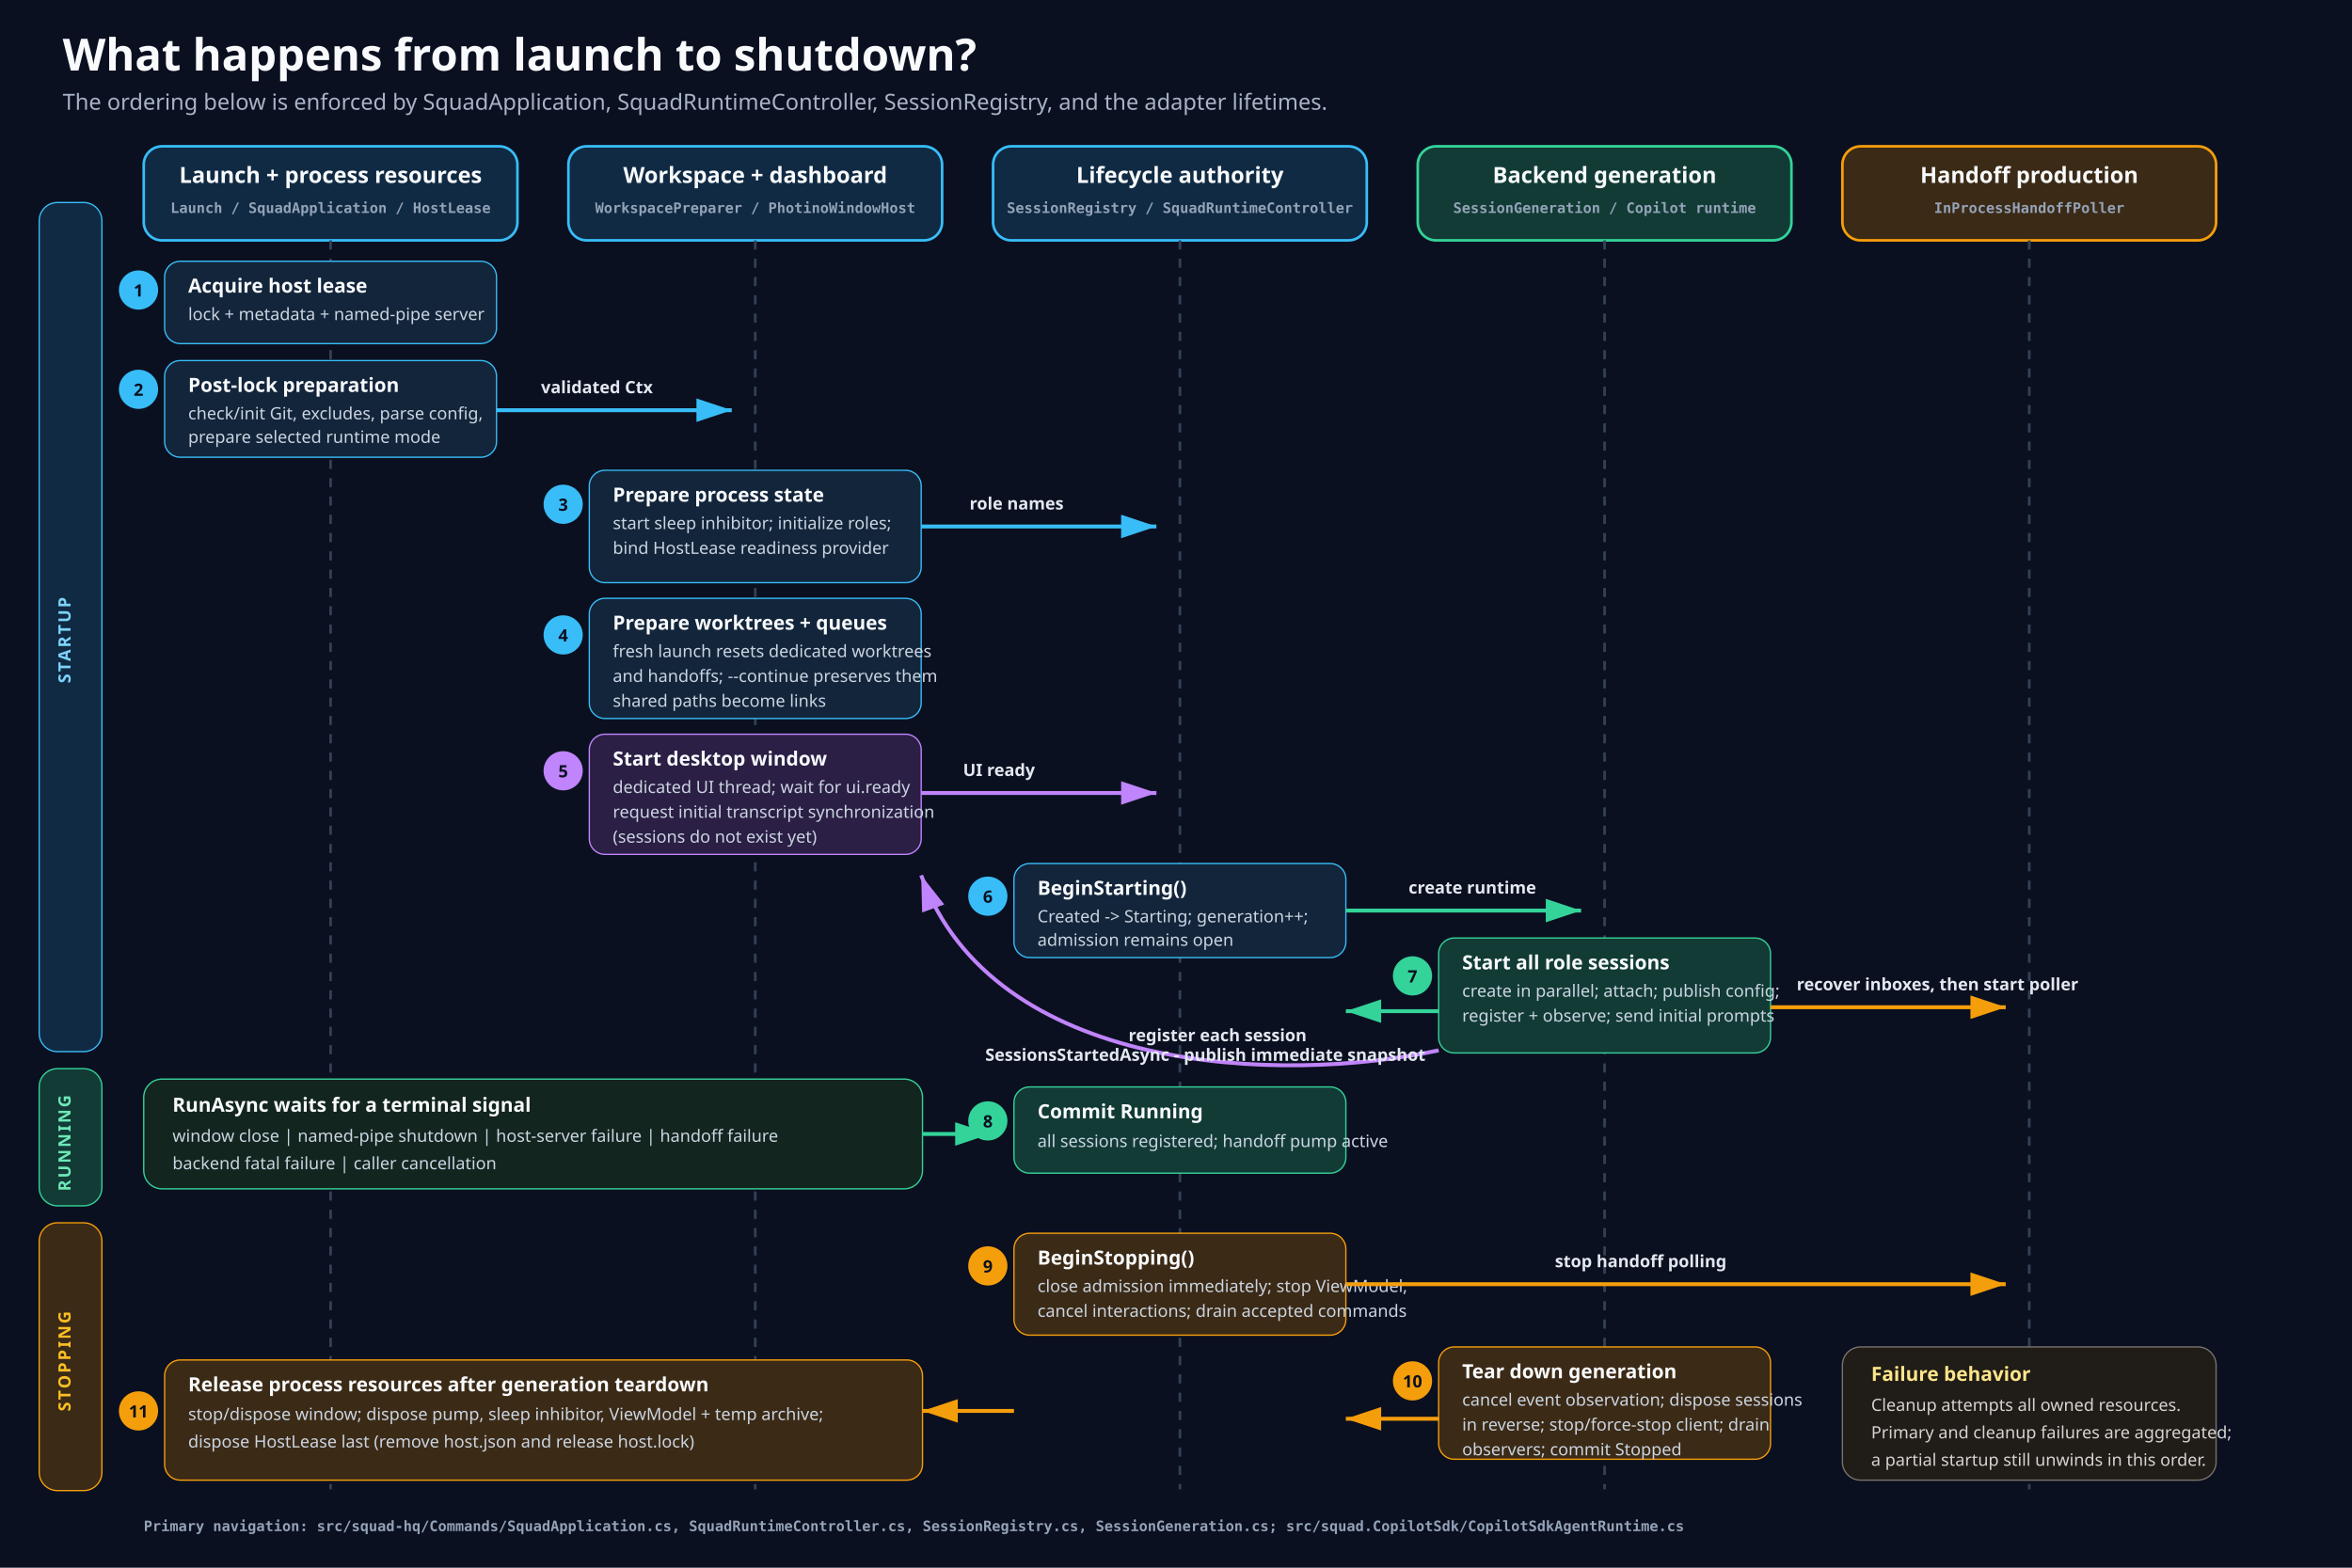
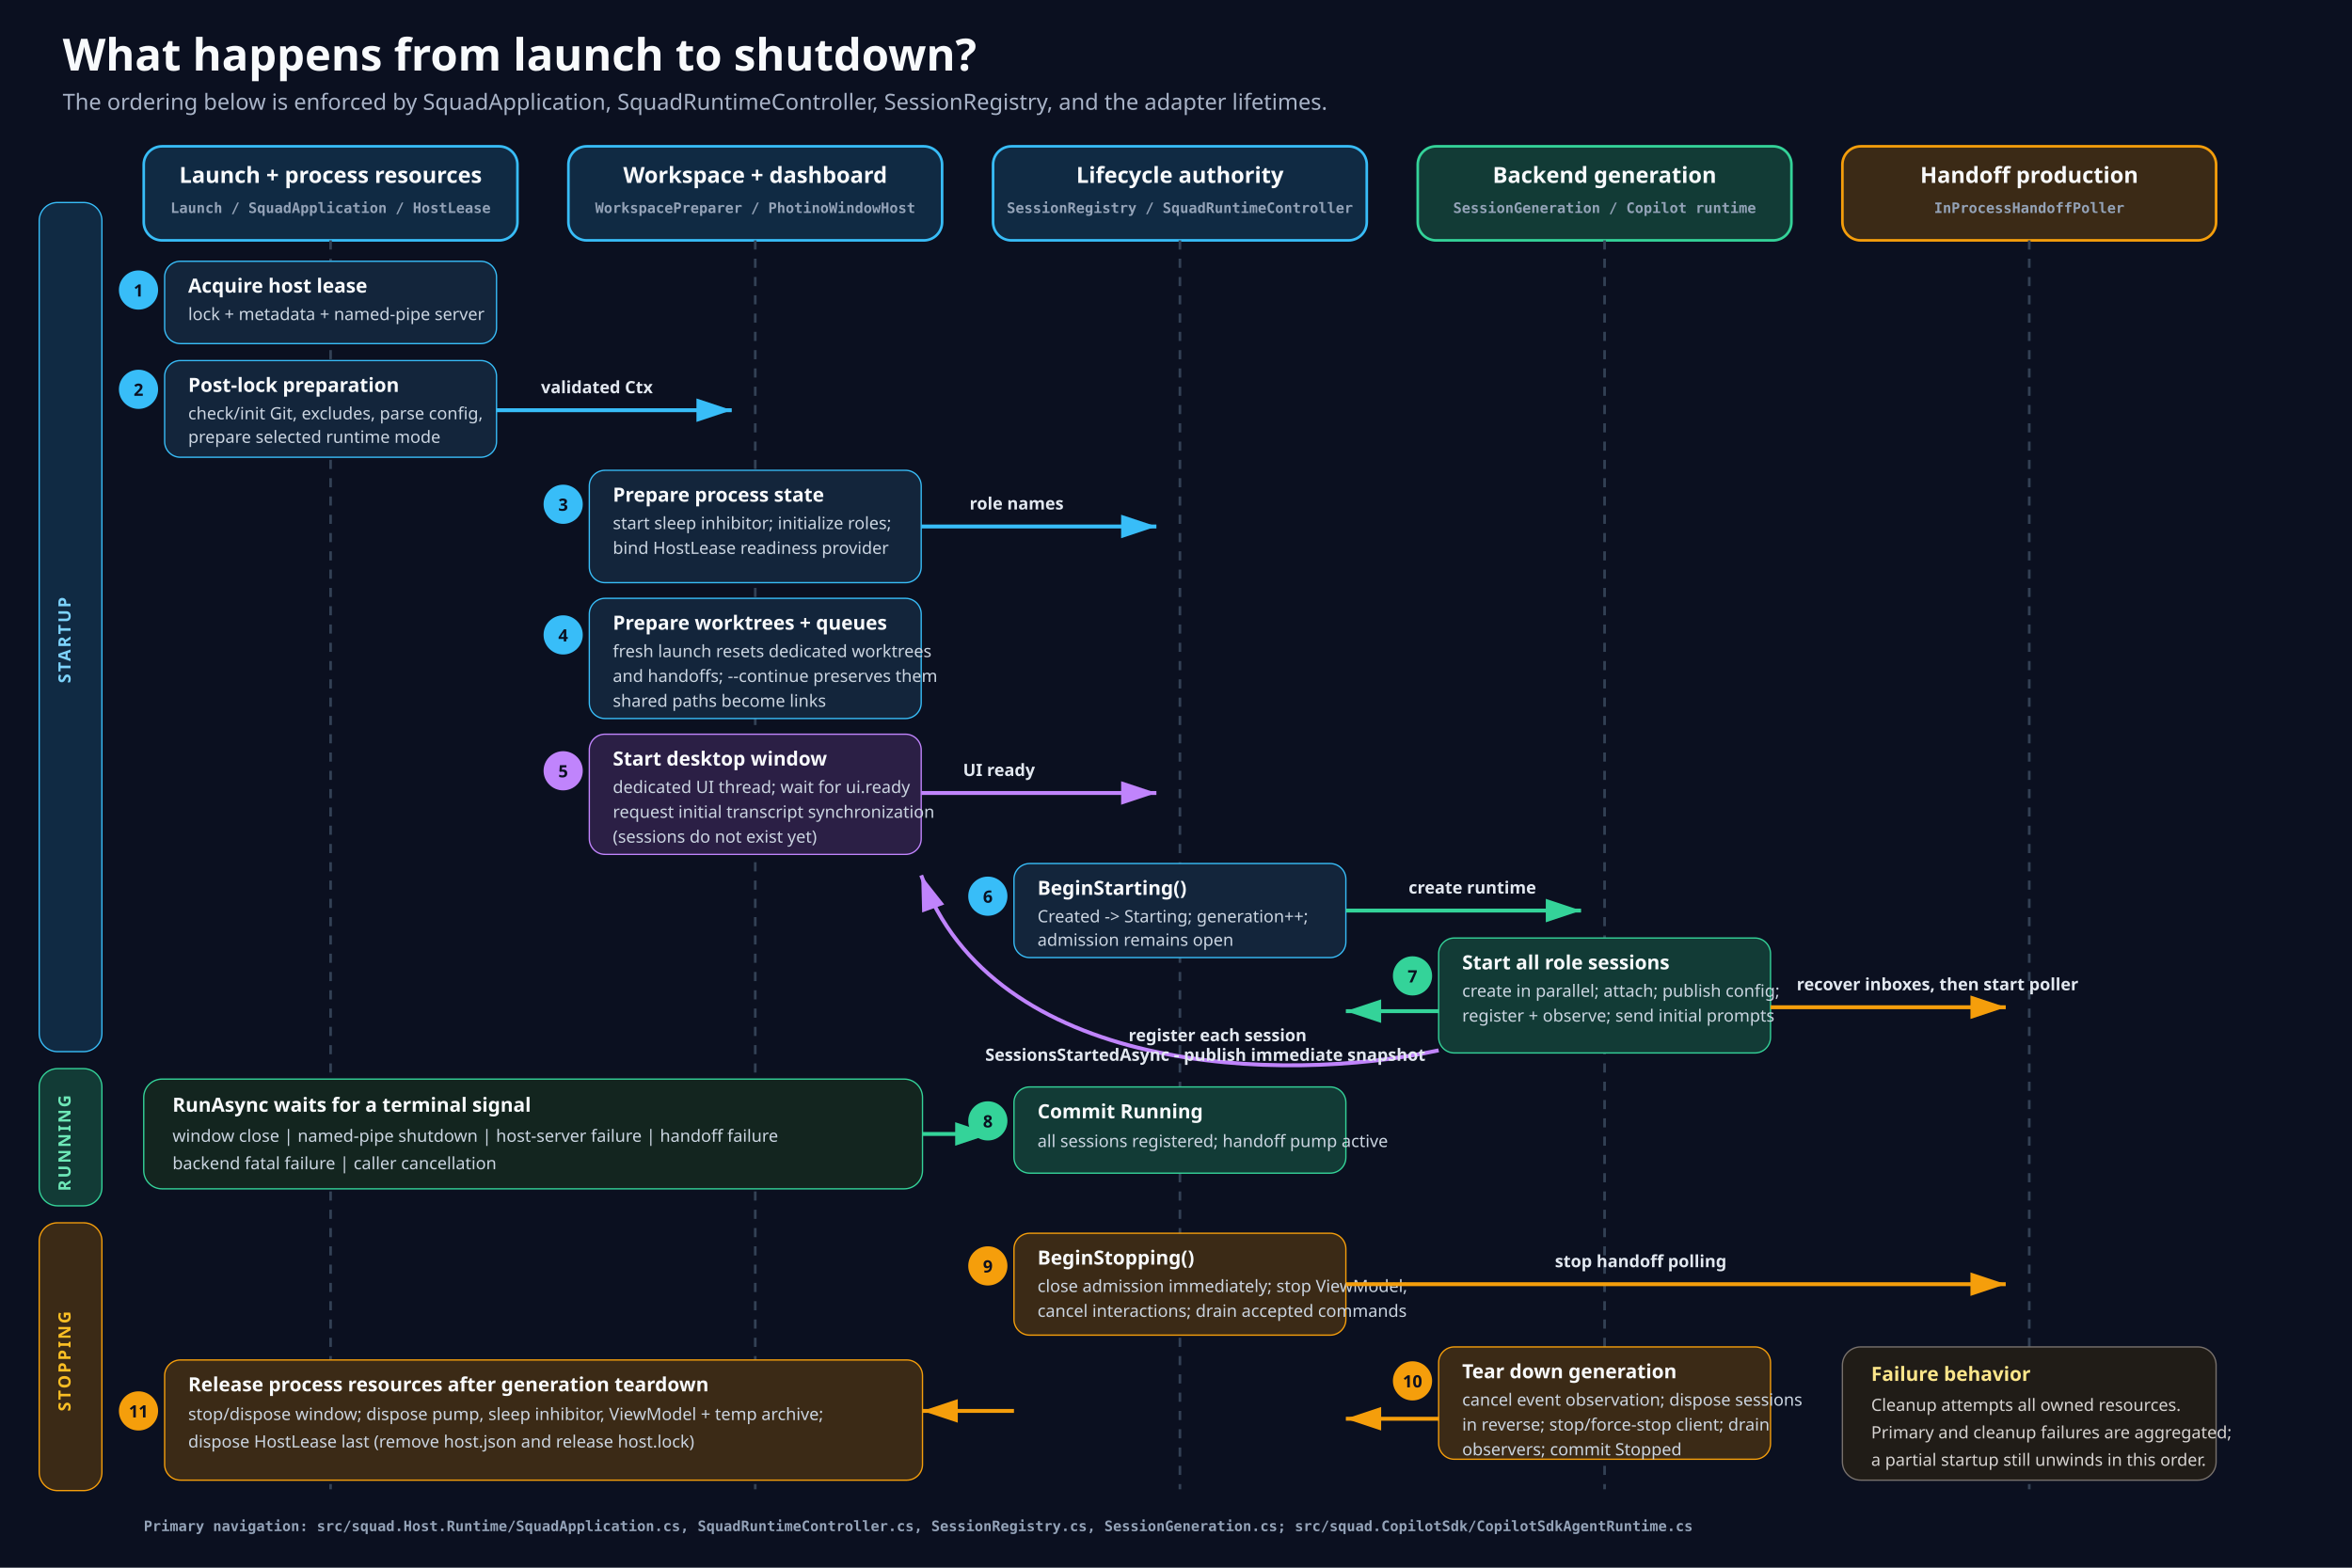
<svg xmlns="http://www.w3.org/2000/svg" width="1800" height="1200" viewBox="0 0 1800 1200" role="img" aria-labelledby="title desc">
  <defs>
    <marker id="arrowBlue" markerWidth="10" markerHeight="10" refX="9" refY="3" orient="auto" markerUnits="strokeWidth">
      <path d="M0,0 L0,6 L9,3 z" fill="#38bdf8" />
    </marker>
    <marker id="arrowGreen" markerWidth="10" markerHeight="10" refX="9" refY="3" orient="auto" markerUnits="strokeWidth">
      <path d="M0,0 L0,6 L9,3 z" fill="#34d399" />
    </marker>
    <marker id="arrowPurple" markerWidth="10" markerHeight="10" refX="9" refY="3" orient="auto" markerUnits="strokeWidth">
      <path d="M0,0 L0,6 L9,3 z" fill="#c084fc" />
    </marker>
    <marker id="arrowOrange" markerWidth="10" markerHeight="10" refX="9" refY="3" orient="auto" markerUnits="strokeWidth">
      <path d="M0,0 L0,6 L9,3 z" fill="#f59e0b" />
    </marker>
    <style>
      .title { font: 700 34px "Segoe UI", sans-serif; fill: #f8fafc; }
      .subtitle { font: 400 17px "Segoe UI", sans-serif; fill: #a8b3c7; }
      .lane-title { font: 700 17px "Segoe UI", sans-serif; fill: #f8fafc; }
      .lane-path { font: 600 11px Consolas, monospace; fill: #94a3b8; }
      .phase { font: 800 13px "Segoe UI", sans-serif; letter-spacing: 1.5px; }
      .step { font: 700 15px "Segoe UI", sans-serif; fill: #f8fafc; }
      .detail { font: 400 13px "Segoe UI", sans-serif; fill: #cbd5e1; }
      .edge { font: 600 13px "Segoe UI", sans-serif; fill: #e2e8f0; }
      .note-title { font: 700 15px "Segoe UI", sans-serif; fill: #fde68a; }
      .note { font: 400 13px "Segoe UI", sans-serif; fill: #d6d3d1; }
      .number { font: 800 13px "Segoe UI", sans-serif; fill: #0b1020; }
    </style>
  </defs>
  <rect width="1800" height="1200" fill="#0b1020" />
  <text x="48" y="54" class="title">What happens from launch to shutdown?</text>
  <text x="48" y="84" class="subtitle">The ordering below is enforced by SquadApplication, SquadRuntimeController, SessionRegistry, and the adapter lifetimes.</text>
  <rect x="30" y="155" width="48" height="650" rx="14" fill="#102a43" stroke="#38bdf8" />
  <text x="54" y="490" text-anchor="middle" class="phase" fill="#7dd3fc" transform="rotate(-90 54 490)">STARTUP</text>
  <rect x="30" y="818" width="48" height="105" rx="14" fill="#123b36" stroke="#34d399" />
  <text x="54" y="875" text-anchor="middle" class="phase" fill="#6ee7b7" transform="rotate(-90 54 875)">RUNNING</text>
  <rect x="30" y="936" width="48" height="205" rx="14" fill="#3b2a16" stroke="#f59e0b" />
  <text x="54" y="1042" text-anchor="middle" class="phase" fill="#fbbf24" transform="rotate(-90 54 1042)">STOPPING</text>
  <g>
    <rect x="110" y="112" width="286" height="72" rx="14" fill="#102a43" stroke="#38bdf8" stroke-width="2" />
    <text x="253" y="140" text-anchor="middle" class="lane-title">Launch + process resources</text>
    <text x="253" y="163" text-anchor="middle" class="lane-path">Launch / SquadApplication / HostLease</text>
    <line x1="253" y1="184" x2="253" y2="1140" stroke="#334155" stroke-width="2" stroke-dasharray="7 7" />
    <rect x="435" y="112" width="286" height="72" rx="14" fill="#102a43" stroke="#38bdf8" stroke-width="2" />
    <text x="578" y="140" text-anchor="middle" class="lane-title">Workspace + dashboard</text>
    <text x="578" y="163" text-anchor="middle" class="lane-path">WorkspacePreparer / PhotinoWindowHost</text>
    <line x1="578" y1="184" x2="578" y2="1140" stroke="#334155" stroke-width="2" stroke-dasharray="7 7" />
    <rect x="760" y="112" width="286" height="72" rx="14" fill="#102a43" stroke="#38bdf8" stroke-width="2" />
    <text x="903" y="140" text-anchor="middle" class="lane-title">Lifecycle authority</text>
    <text x="903" y="163" text-anchor="middle" class="lane-path">SessionRegistry / SquadRuntimeController</text>
    <line x1="903" y1="184" x2="903" y2="1140" stroke="#334155" stroke-width="2" stroke-dasharray="7 7" />
    <rect x="1085" y="112" width="286" height="72" rx="14" fill="#123b36" stroke="#34d399" stroke-width="2" />
    <text x="1228" y="140" text-anchor="middle" class="lane-title">Backend generation</text>
    <text x="1228" y="163" text-anchor="middle" class="lane-path">SessionGeneration / Copilot runtime</text>
    <line x1="1228" y1="184" x2="1228" y2="1140" stroke="#334155" stroke-width="2" stroke-dasharray="7 7" />
    <rect x="1410" y="112" width="286" height="72" rx="14" fill="#3b2a16" stroke="#f59e0b" stroke-width="2" />
    <text x="1553" y="140" text-anchor="middle" class="lane-title">Handoff production</text>
    <text x="1553" y="163" text-anchor="middle" class="lane-path">InProcessHandoffPoller</text>
    <line x1="1553" y1="184" x2="1553" y2="1140" stroke="#334155" stroke-width="2" stroke-dasharray="7 7" />
  </g>
  <g>
    <circle cx="106" cy="222" r="15" fill="#38bdf8" />
    <text x="106" y="227" text-anchor="middle" class="number">1</text>
    <rect x="126" y="200" width="254" height="63" rx="12" fill="#13253b" stroke="#38bdf8" />
    <text x="144" y="224" class="step">Acquire host lease</text>
    <text x="144" y="245" class="detail">lock + metadata + named-pipe server</text>
    <circle cx="106" cy="298" r="15" fill="#38bdf8" />
    <text x="106" y="303" text-anchor="middle" class="number">2</text>
    <rect x="126" y="276" width="254" height="74" rx="12" fill="#13253b" stroke="#38bdf8" />
    <text x="144" y="300" class="step">Post-lock preparation</text>
    <text x="144" y="321" class="detail">check/init Git, excludes, parse config,</text>
    <text x="144" y="339" class="detail">prepare selected runtime mode</text>
    <path d="M380 314 H560" fill="none" stroke="#38bdf8" stroke-width="3" marker-end="url(#arrowBlue)" />
    <text x="414" y="301" class="edge">validated Ctx</text>
    <circle cx="431" cy="386" r="15" fill="#38bdf8" />
    <text x="431" y="391" text-anchor="middle" class="number">3</text>
    <rect x="451" y="360" width="254" height="86" rx="12" fill="#13253b" stroke="#38bdf8" />
    <text x="469" y="384" class="step">Prepare process state</text>
    <text x="469" y="405" class="detail">start sleep inhibitor; initialize roles;</text>
    <text x="469" y="424" class="detail">bind HostLease readiness provider</text>
    <path d="M705 403 H885" fill="none" stroke="#38bdf8" stroke-width="3" marker-end="url(#arrowBlue)" />
    <text x="742" y="390" class="edge">role names</text>
    <circle cx="431" cy="486" r="15" fill="#38bdf8" />
    <text x="431" y="491" text-anchor="middle" class="number">4</text>
    <rect x="451" y="458" width="254" height="92" rx="12" fill="#13253b" stroke="#38bdf8" />
    <text x="469" y="482" class="step">Prepare worktrees + queues</text>
    <text x="469" y="503" class="detail">fresh launch resets dedicated worktrees</text>
    <text x="469" y="522" class="detail">and handoffs; --continue preserves them</text>
    <text x="469" y="541" class="detail">shared paths become links</text>
    <circle cx="431" cy="590" r="15" fill="#c084fc" />
    <text x="431" y="595" text-anchor="middle" class="number">5</text>
    <rect x="451" y="562" width="254" height="92" rx="12" fill="#2b1f45" stroke="#c084fc" />
    <text x="469" y="586" class="step">Start desktop window</text>
    <text x="469" y="607" class="detail">dedicated UI thread; wait for ui.ready</text>
    <text x="469" y="626" class="detail">request initial transcript synchronization</text>
    <text x="469" y="645" class="detail">(sessions do not exist yet)</text>
    <path d="M705 607 H885" fill="none" stroke="#c084fc" stroke-width="3" marker-end="url(#arrowPurple)" />
    <text x="737" y="594" class="edge">UI ready</text>
    <circle cx="756" cy="686" r="15" fill="#38bdf8" />
    <text x="756" y="691" text-anchor="middle" class="number">6</text>
    <rect x="776" y="661" width="254" height="72" rx="12" fill="#13253b" stroke="#38bdf8" />
    <text x="794" y="685" class="step">BeginStarting()</text>
    <text x="794" y="706" class="detail">Created -&gt; Starting; generation++; </text>
    <text x="794" y="724" class="detail">admission remains open</text>
    <path d="M1030 697 H1210" fill="none" stroke="#34d399" stroke-width="3" marker-end="url(#arrowGreen)" />
    <text x="1078" y="684" class="edge">create runtime</text>
    <circle cx="1081" cy="747" r="15" fill="#34d399" />
    <text x="1081" y="752" text-anchor="middle" class="number">7</text>
    <rect x="1101" y="718" width="254" height="88" rx="12" fill="#123b36" stroke="#34d399" />
    <text x="1119" y="742" class="step">Start all role sessions</text>
    <text x="1119" y="763" class="detail">create in parallel; attach; publish config;</text>
    <text x="1119" y="782" class="detail">register + observe; send initial prompts</text>
    <path d="M1101 774 H1030" fill="none" stroke="#34d399" stroke-width="3" marker-end="url(#arrowGreen)" />
    <text x="1000" y="797" text-anchor="end" class="edge">register each session</text>
    <path d="M1101 804 C980 830,760 822,705 670" fill="none" stroke="#c084fc" stroke-width="3" marker-end="url(#arrowPurple)" />
    <text x="754" y="812" class="edge">SessionsStartedAsync - publish immediate snapshot</text>
    <path d="M1355 771 H1535" fill="none" stroke="#f59e0b" stroke-width="3" marker-end="url(#arrowOrange)" />
    <text x="1375" y="758" class="edge">recover inboxes, then start poller</text>
    <circle cx="756" cy="858" r="15" fill="#34d399" />
    <text x="756" y="863" text-anchor="middle" class="number">8</text>
    <rect x="776" y="832" width="254" height="66" rx="12" fill="#123b36" stroke="#34d399" />
    <text x="794" y="856" class="step">Commit Running</text>
    <text x="794" y="878" class="detail">all sessions registered; handoff pump active</text>
  </g>
  <rect x="110" y="826" width="596" height="84" rx="14" fill="#13251f" stroke="#34d399" />
  <text x="132" y="851" class="step">RunAsync waits for a terminal signal</text>
  <text x="132" y="874" class="detail">window close | named-pipe shutdown | host-server failure | handoff failure</text>
  <text x="132" y="895" class="detail">backend fatal failure | caller cancellation</text>
  <path d="M706 868 H758" fill="none" stroke="#34d399" stroke-width="3" marker-end="url(#arrowGreen)" />
  <circle cx="756" cy="969" r="15" fill="#f59e0b" />
  <text x="756" y="974" text-anchor="middle" class="number">9</text>
  <rect x="776" y="944" width="254" height="78" rx="12" fill="#3b2a16" stroke="#f59e0b" />
  <text x="794" y="968" class="step">BeginStopping()</text>
  <text x="794" y="989" class="detail">close admission immediately; stop ViewModel;</text>
  <text x="794" y="1008" class="detail">cancel interactions; drain accepted commands</text>
  <path d="M1030 983 H1535" fill="none" stroke="#f59e0b" stroke-width="3" marker-end="url(#arrowOrange)" />
  <text x="1190" y="970" class="edge">stop handoff polling</text>
  <circle cx="1081" cy="1057" r="15" fill="#f59e0b" />
  <text x="1081" y="1062" text-anchor="middle" class="number">10</text>
  <rect x="1101" y="1031" width="254" height="86" rx="12" fill="#3b2a16" stroke="#f59e0b" />
  <text x="1119" y="1055" class="step">Tear down generation</text>
  <text x="1119" y="1076" class="detail">cancel event observation; dispose sessions</text>
  <text x="1119" y="1095" class="detail">in reverse; stop/force-stop client; drain</text>
  <text x="1119" y="1114" class="detail">observers; commit Stopped</text>
  <path d="M1101 1086 H1030" fill="none" stroke="#f59e0b" stroke-width="3" marker-end="url(#arrowOrange)" />
  <circle cx="106" cy="1080" r="15" fill="#f59e0b" />
  <text x="106" y="1085" text-anchor="middle" class="number">11</text>
  <rect x="126" y="1041" width="580" height="92" rx="12" fill="#3b2a16" stroke="#f59e0b" />
  <text x="144" y="1065" class="step">Release process resources after generation teardown</text>
  <text x="144" y="1087" class="detail">stop/dispose window; dispose pump, sleep inhibitor, ViewModel + temp archive;</text>
  <text x="144" y="1108" class="detail">dispose HostLease last (remove host.json and release host.lock)</text>
  <path d="M776 1080 H706" fill="none" stroke="#f59e0b" stroke-width="3" marker-end="url(#arrowOrange)" />
  <rect x="1410" y="1031" width="286" height="102" rx="14" fill="#201c17" stroke="#78716c" />
  <text x="1432" y="1057" class="note-title">Failure behavior</text>
  <text x="1432" y="1080" class="note">Cleanup attempts all owned resources.</text>
  <text x="1432" y="1101" class="note">Primary and cleanup failures are aggregated;</text>
  <text x="1432" y="1122" class="note">a partial startup still unwinds in this order.</text>
-   <text x="110" y="1172" class="lane-path">Primary navigation: src/squad-hq/Commands/SquadApplication.cs, SquadRuntimeController.cs, SessionRegistry.cs, SessionGeneration.cs; src/squad.CopilotSdk/CopilotSdkAgentRuntime.cs</text>
+   <text x="110" y="1172" class="lane-path">Primary navigation: src/squad.Host.Runtime/SquadApplication.cs, SquadRuntimeController.cs, SessionRegistry.cs, SessionGeneration.cs; src/squad.CopilotSdk/CopilotSdkAgentRuntime.cs</text>
</svg>
